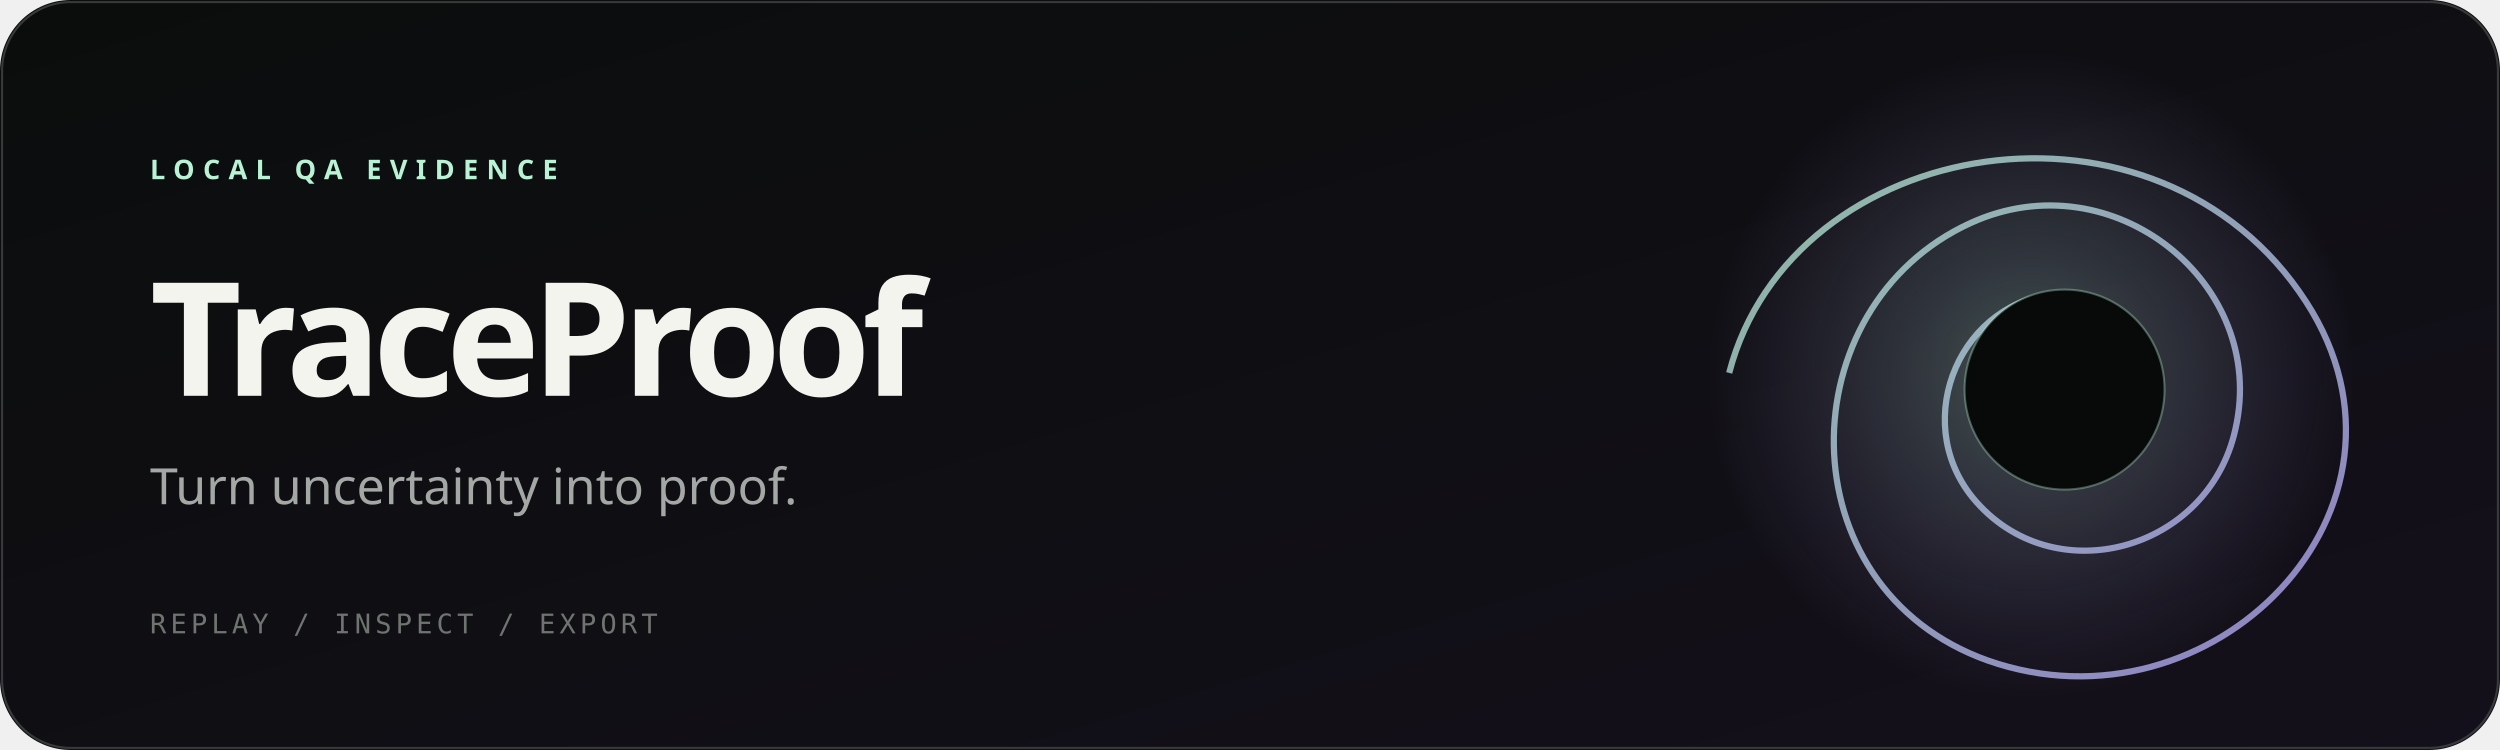
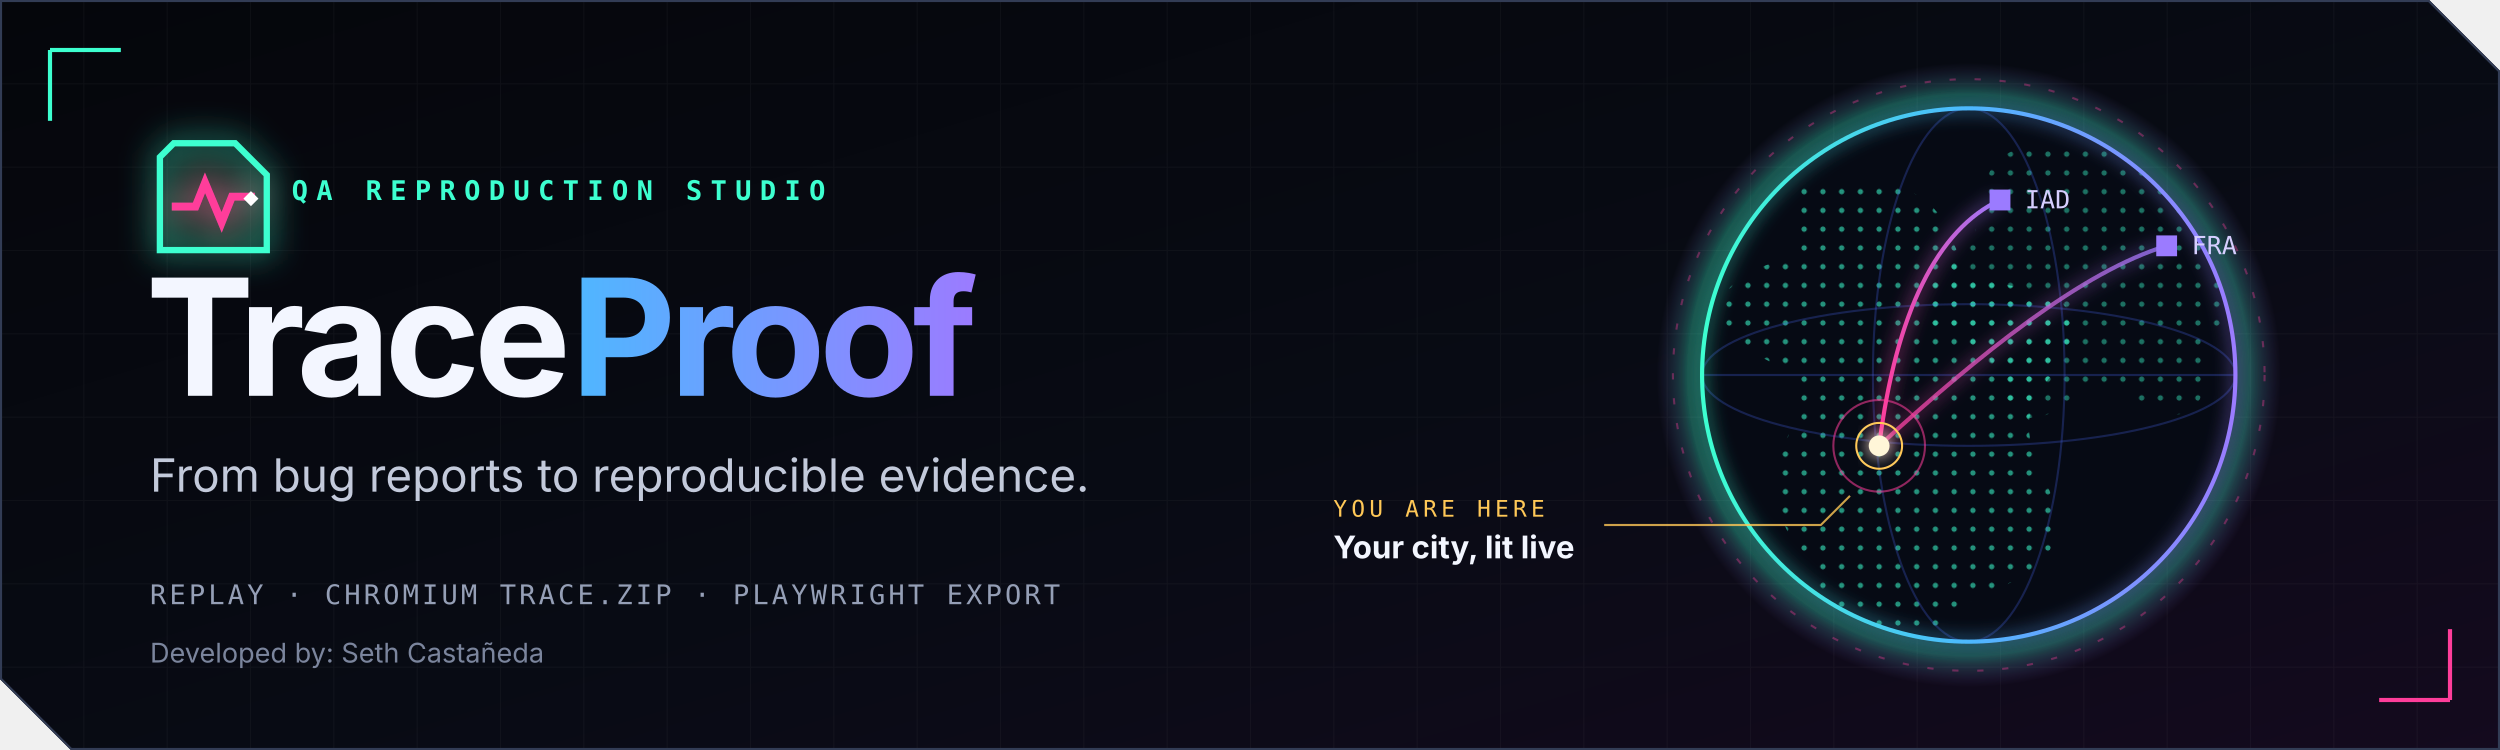
<svg xmlns="http://www.w3.org/2000/svg" viewBox="0 0 1200 360" role="img" aria-labelledby="title desc">
  <defs>
    <linearGradient id="bg" x2="1" y2="1">
-       <stop stop-color="#0b0d0c" />
-       <stop offset="1" stop-color="#14101b" />
+       <stop stop-color="#05060b" />
+       <stop offset=".55" stop-color="#080b14" />
+       <stop offset="1" stop-color="#140a1e" />
    </linearGradient>
-     <linearGradient id="line" x2="1" y2="1">
-       <stop stop-color="#b8f3d5" />
-       <stop offset="1" stop-color="#b8a6ff" />
+     <linearGradient id="neon" x2="1">
+       <stop stop-color="#3dffd0" />
+       <stop offset=".5" stop-color="#4db8ff" />
+       <stop offset="1" stop-color="#9b7bff" />
    </linearGradient>
-     <radialGradient id="glow">
-       <stop stop-color="#b8f3d5" stop-opacity=".3" />
-       <stop offset="1" stop-color="#b8a6ff" stop-opacity="0" />
+     <linearGradient id="hot" x2="1">
+       <stop stop-color="#ff3d9a" />
+       <stop offset="1" stop-color="#9b7bff" />
+     </linearGradient>
+     <radialGradient id="atmo" cx=".5" cy=".5" r=".5">
+       <stop offset=".72" stop-color="#3dffd0" stop-opacity="0" />
+       <stop offset=".9" stop-color="#3dffd0" stop-opacity=".28" />
+       <stop offset="1" stop-color="#9b7bff" stop-opacity="0" />
    </radialGradient>
+     <pattern id="grid" width="40" height="40" patternUnits="userSpaceOnUse">
+       <path d="M40 0H0v40" fill="none" stroke="#ffffff" stroke-opacity=".035" />
+     </pattern>
+     <pattern id="dots" width="9" height="9" patternUnits="userSpaceOnUse">
+       <circle cx="2" cy="2" r="1.3" fill="#3dffd0" fill-opacity=".55" />
+     </pattern>
+     <clipPath id="globe">
+       <circle cx="945" cy="180" r="128" />
+     </clipPath>
+     <filter id="glow" x="-50%" y="-50%" width="200%" height="200%">
+       <feGaussianBlur stdDeviation="4" result="b" />
+       <feMerge>
+         <feMergeNode in="b" />
+         <feMergeNode in="SourceGraphic" />
+       </feMerge>
+     </filter>
  </defs>
-   <rect width="1200" height="360" rx="34" fill="url(#bg)" />
-   <rect x="1" y="1" width="1198" height="358" rx="33" fill="none" stroke="#363a38" />
-   <circle cx="975" cy="180" r="155" fill="url(#glow)" />
-   <path d="M830 179c30-115 206-144 277-34 64 99-45 210-153 172-98-35-96-170-8-210 68-31 143 29 127 99-13 59-88 79-126 33-31-38-5-96 42-98" fill="none" stroke="url(#line)" stroke-width="3" opacity=".75" />
-   <circle cx="991" cy="187" r="48" fill="#080909" stroke="#b8f3d5" stroke-opacity=".35" />
-   <text x="72" y="86" fill="#b8f3d5" font-family="system-ui,sans-serif" font-size="13" font-weight="700" letter-spacing="4">LOCAL QA EVIDENCE</text>
-   <text x="72" y="190" fill="#f4f4ef" font-family="system-ui,sans-serif" font-size="76" font-weight="650" letter-spacing="-4">TraceProof</text>
-   <text x="72" y="242" fill="#a3a8a4" font-family="system-ui,sans-serif" font-size="24">Turn uncertainty into proof.</text>
-   <text x="72" y="304" fill="#6e746f" font-family="ui-monospace,monospace" font-size="13" letter-spacing="2">REPLAY  /  INSPECT  /  EXPORT</text>
+   <path d="M0 0h1166l34 34v326H34L0 326z" fill="url(#bg)" />
+   <path d="M0 0h1166l34 34v326H34L0 326z" fill="url(#grid)" />
+   <path d="M.5.5h1165.3l33.7 33.7V359.5H34.2L.5 325.8z" fill="none" stroke="#323c55" />
+   <path d="M24 24h34M24 24v34" stroke="#3dffd0" stroke-width="2" />
+   <path d="M1176 336h-34M1176 336v-34" stroke="#ff3d9a" stroke-width="2" />
+   <circle cx="945" cy="180" r="150" fill="url(#atmo)" />
+   <g clip-path="url(#globe)">
+     <circle cx="945" cy="180" r="128" fill="#060a14" />
+     <path d="M860 92c22-10 50-8 66 6 12 10 10 26 24 34 18 10 38 2 44 20 6 20-18 30-20 50-2 22 22 40 10 62-10 18-36 18-50 34-10 12-8 34-24 38-22 6-30-24-34-44-4-22-22-34-24-56-2-20 16-34 8-52-6-14-30-14-34-30-4-14 12-26 34-30z" fill="url(#dots)" />
+     <path d="M1005 70c18 6 30 22 44 30 14 8 30 6 34 22 4 18-14 26-22 40-6 12 2 30-12 36-16 6-26-14-42-12-14 2-22 18-36 14-12-4-10-22-18-30-10-10-28-8-30-22-2-16 18-20 24-34 6-14 2-32 16-40 14-8 28-8 42-4z" fill="url(#dots)" opacity=".75" />
+     <ellipse cx="945" cy="180" rx="128" ry="34" fill="none" stroke="#4d6cff" stroke-opacity=".25" />
+     <ellipse cx="945" cy="180" rx="46" ry="128" fill="none" stroke="#4d6cff" stroke-opacity=".25" />
+     <path d="M817 180h256" stroke="#4d6cff" stroke-opacity=".25" />
+   </g>
+   <circle cx="945" cy="180" r="128" fill="none" stroke="url(#neon)" stroke-width="2" filter="url(#glow)" />
+   <circle cx="945" cy="180" r="142" fill="none" stroke="#ff3d9a" stroke-opacity=".35" stroke-dasharray="3 9" />
+   <path d="M902 214C910 150 930 110 960 96" fill="none" stroke="url(#hot)" stroke-width="2" filter="url(#glow)" />
+   <path d="M902 214C950 170 1000 130 1040 118" fill="none" stroke="url(#hot)" stroke-width="2" opacity=".8" filter="url(#glow)" />
+   <rect x="955" y="91" width="10" height="10" fill="#9b7bff" />
+   <text x="972" y="100" fill="#d6ceff" font-family="ui-monospace,Menlo,monospace" font-size="12">IAD</text>
+   <rect x="1035" y="113" width="10" height="10" fill="#9b7bff" />
+   <text x="1052" y="122" fill="#d6ceff" font-family="ui-monospace,Menlo,monospace" font-size="12">FRA</text>
+   <circle cx="902" cy="214" r="22" fill="none" stroke="#ff3d9a" stroke-opacity=".55" />
+   <circle cx="902" cy="214" r="11" fill="none" stroke="#ffc857" />
+   <circle cx="902" cy="214" r="5" fill="#fff6d8" filter="url(#glow)" />
+   <path d="M770 252h104l14-14" fill="none" stroke="#ffc857" stroke-opacity=".8" />
+   <text x="640" y="248" fill="#ffc857" font-family="ui-monospace,Menlo,monospace" font-size="11" letter-spacing="2">YOU ARE HERE</text>
+   <text x="640" y="268" fill="#f3f6ff" font-family="Inter,system-ui,sans-serif" font-size="15" font-weight="650">Your city, lit live</text>
+   <g transform="translate(72 64) scale(1.9)" filter="url(#glow)">
+     <path d="M6 2.5h15.5l8 8V29.5H2.5V6z" fill="#3dffd012" stroke="#3dffd0" stroke-width="1.6" />
+     <path d="M6.5 18.5h5l2.4-6 4.2 10 2.6-6.5h4.8" fill="none" stroke="#ff3d9a" stroke-width="2" stroke-linecap="square" />
+     <path d="M25.5 14.6l1.9 1.9-1.9 1.9-1.9-1.9z" fill="#fff" />
+   </g>
+   <text x="140" y="96" fill="#3dffd0" font-family="ui-monospace,Menlo,monospace" font-size="13" font-weight="700" letter-spacing="4">QA REPRODUCTION STUDIO</text>
+   <text x="70" y="190" fill="#f3f6ff" font-family="Inter,system-ui,sans-serif" font-size="78" font-weight="700" letter-spacing="-3">Trace<tspan fill="url(#neon)">Proof</tspan>
+   </text>
+   <text x="72" y="236" fill="#c3cadb" font-family="Inter,system-ui,sans-serif" font-size="22">From bug reports to reproducible evidence.</text>
+   <text x="72" y="290" fill="#959fb6" font-family="ui-monospace,Menlo,monospace" font-size="13" letter-spacing="1.5">REPLAY · CHROMIUM TRACE.ZIP · PLAYWRIGHT EXPORT</text>
+   <text x="72" y="318" fill="#7b859d" font-family="Inter,system-ui,sans-serif" font-size="13">Developed by: Seth Castañeda</text>
</svg>
